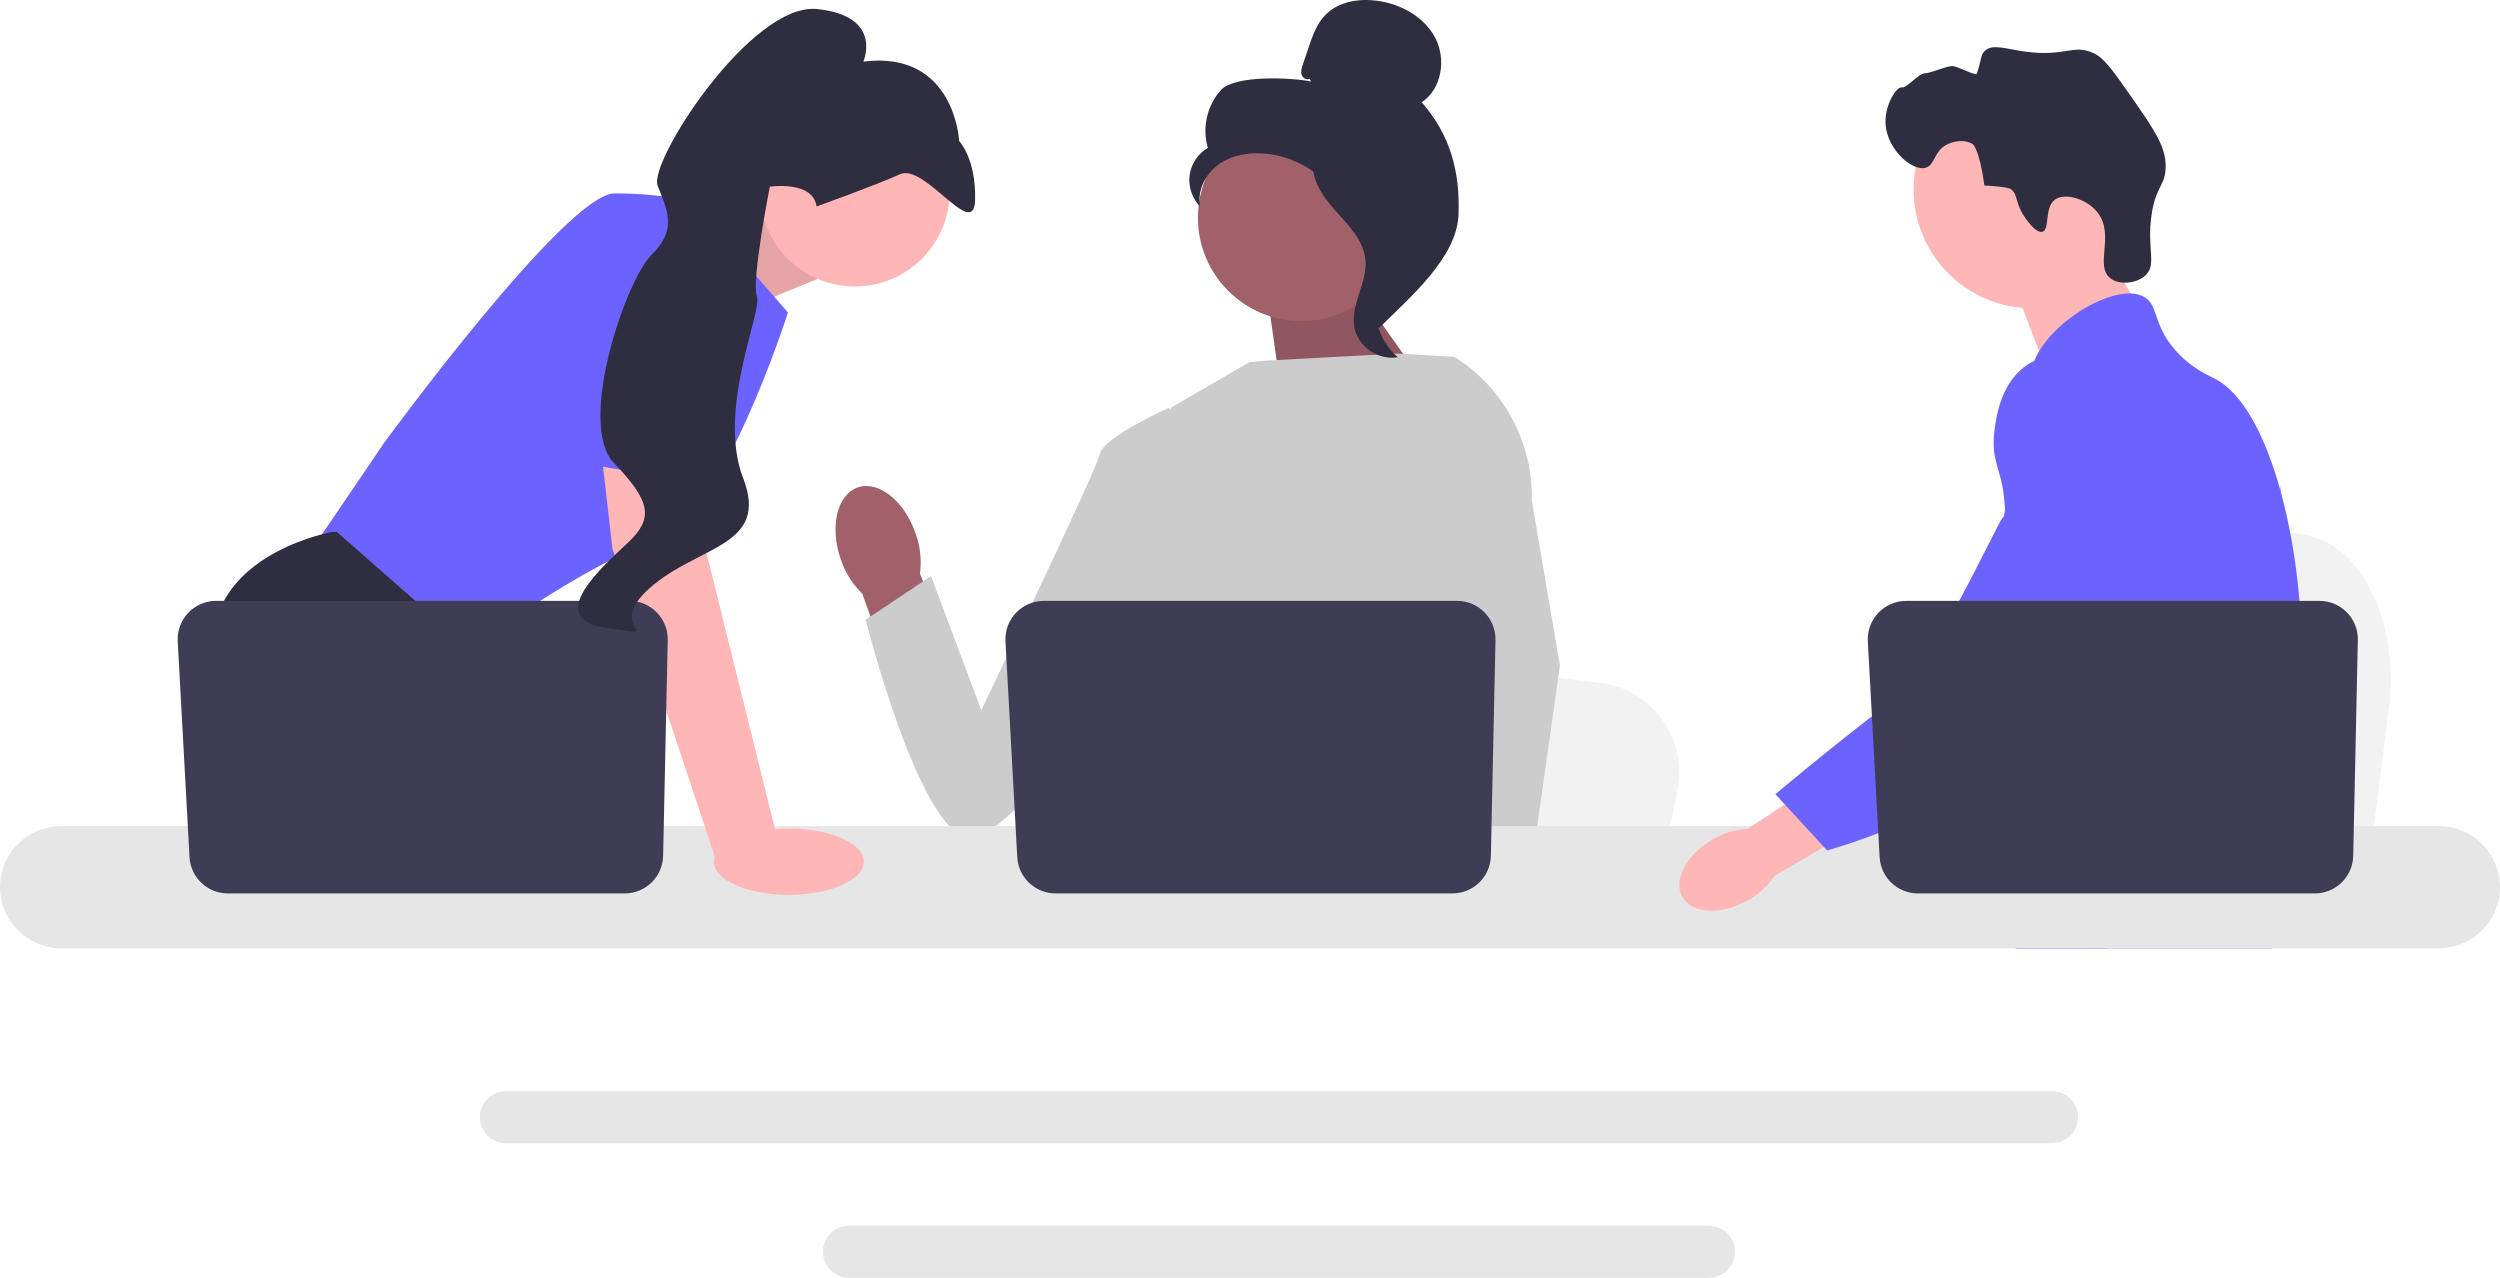
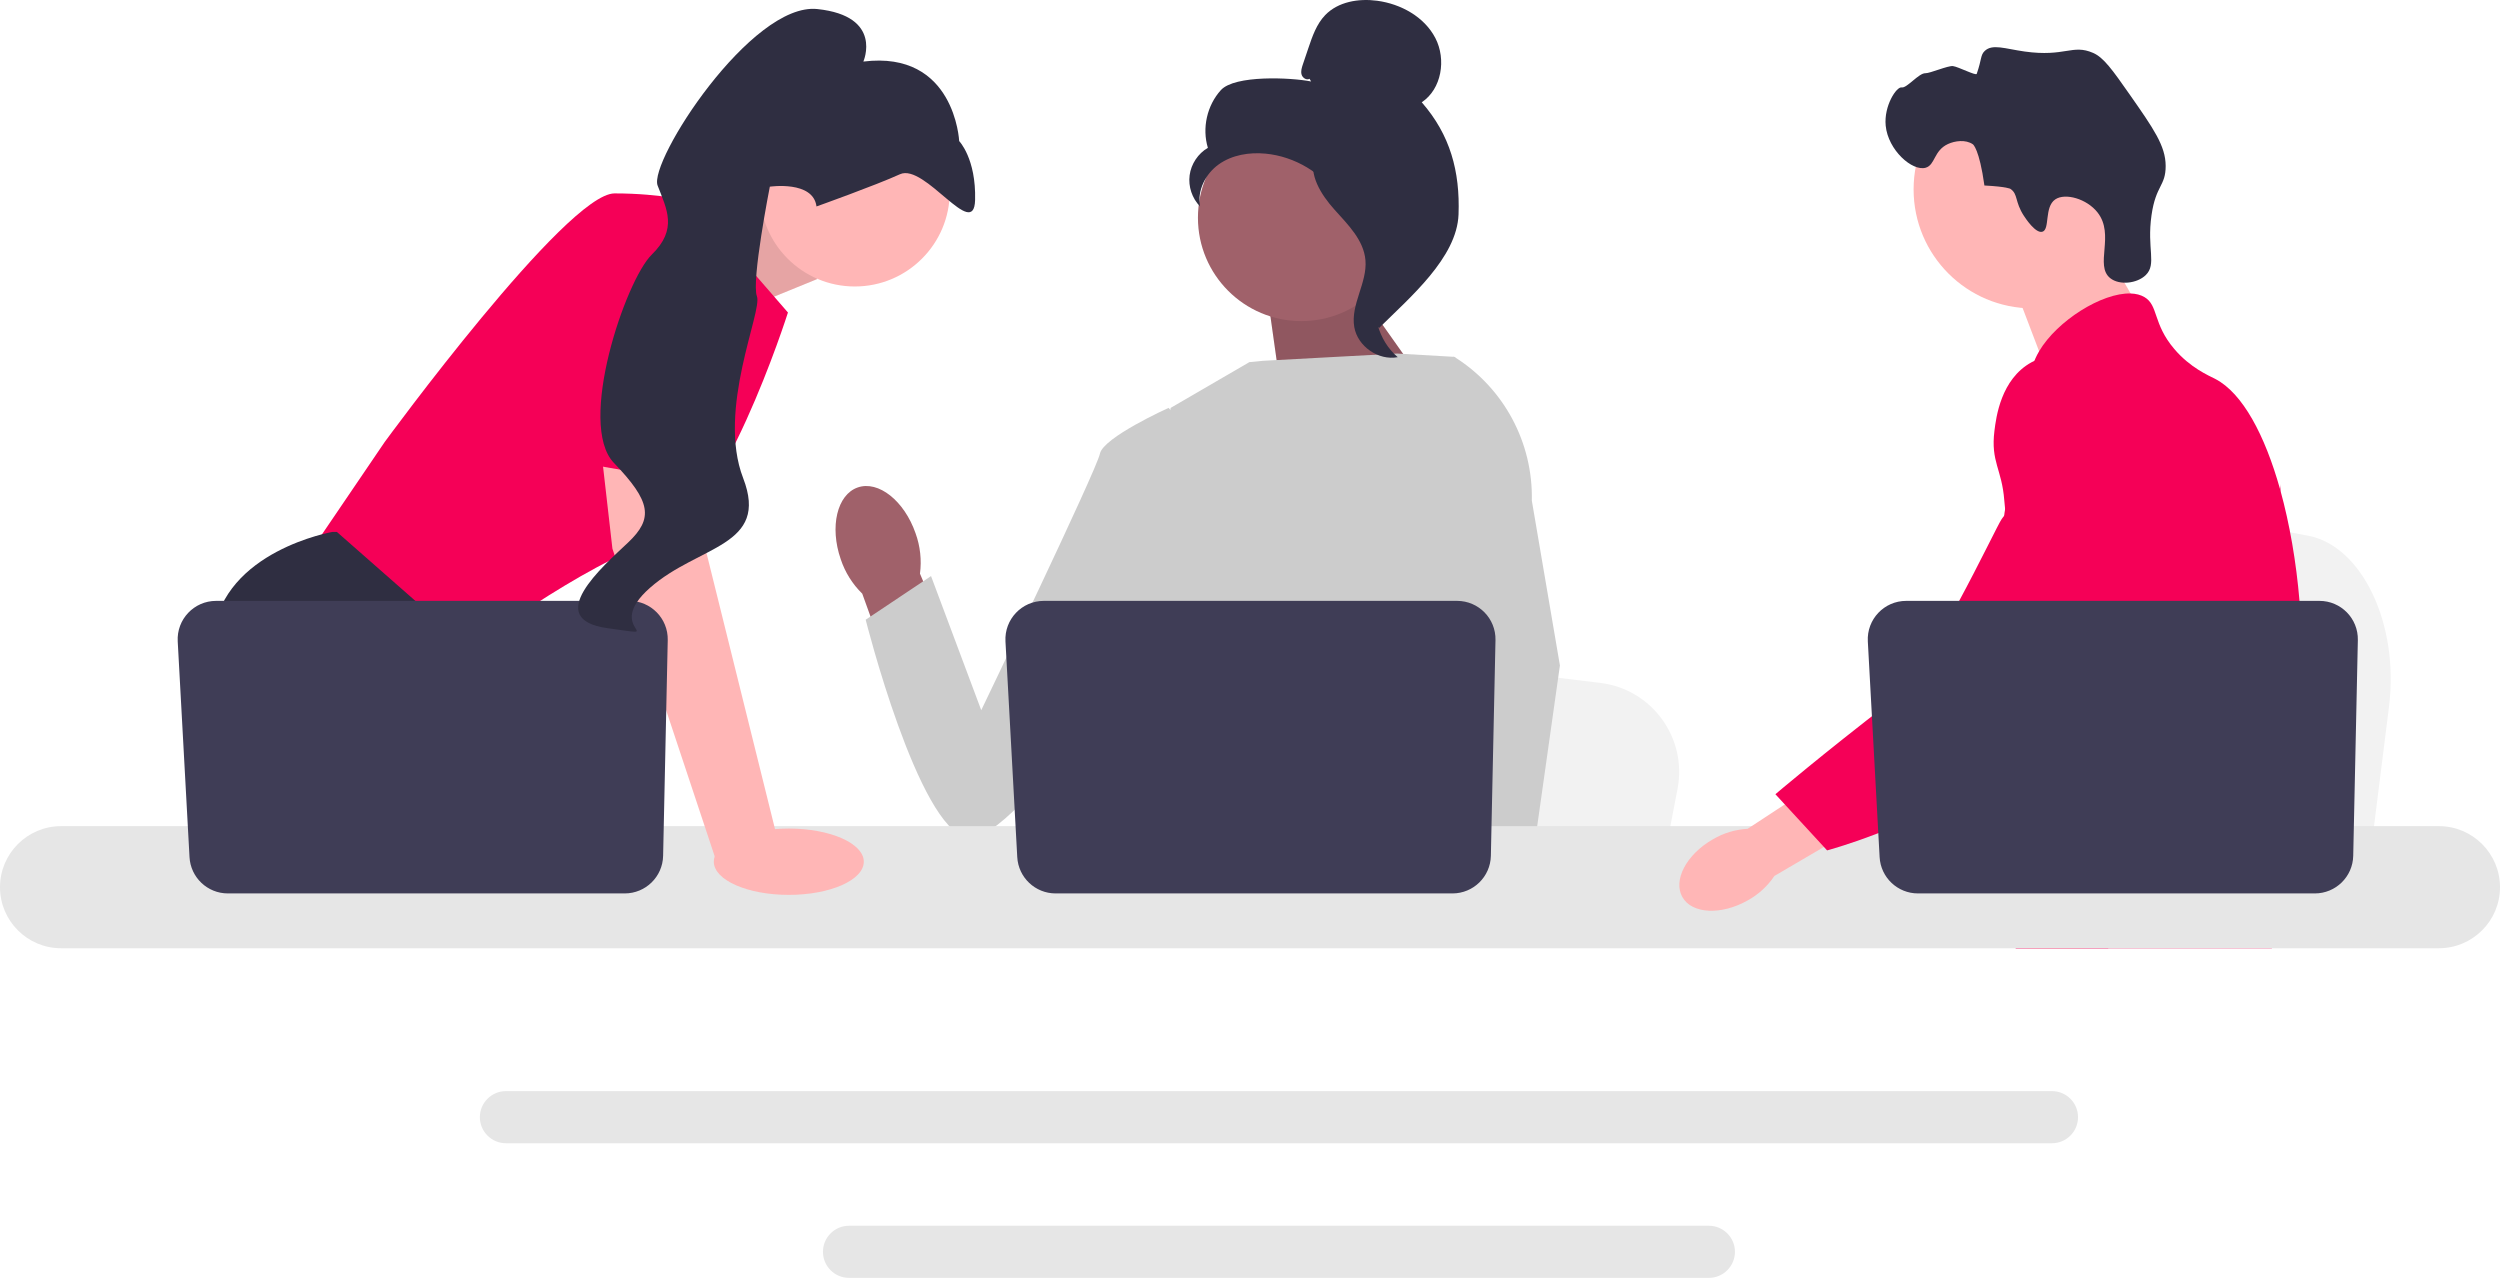
<svg xmlns="http://www.w3.org/2000/svg" width="866.81" height="443.068" viewBox="0 0 866.81 443.068">
  <path d="M828.335,244.952l-2.715,21.622-6.739,53.704h-135.383c1.057-12.037,2.502-29.362,4.046-48.065,.152-1.868,.312-3.748,.464-5.639,3.872-47.014,8.108-100.216,8.108-100.216l17.799,3.316,34.532,6.421,14.071,2.615,37.681,7.017c18.787,3.491,31.71,30.693,28.135,59.226Z" fill="#f2f2f2" />
  <polygon points="725.93 79.358 742.579 108.492 710.58 131.169 696.93 95.358 725.93 79.358" fill="#ffb6b6" />
  <circle cx="704.735" cy="65.675" r="41.244" fill="#ffb6b6" />
  <path d="M701.774,74.896c-3.275-4.984-1.99-7.591-4.731-9.423-0-0-1.103-.737-8.999-1.157h0c-1.768-12.724-3.975-14.267-3.975-14.267-2.543-1.778-6.318-1.201-8.666-.113-4.966,2.3-4.391,7.269-7.735,8.22-4.619,1.314-13.024-6.092-13.852-14.569-.675-6.915,3.78-13.631,5.547-13.276,1.752,.352,5.947-5.003,8.212-4.92,1.547,.056,7.867-2.691,9.567-2.476,1.857,.235,7.978,3.429,8.234,2.699,1.773-5.072,1.252-6.479,2.756-7.93,2.665-2.571,7.026-.781,13.866,.181,14.074,1.978,16.531-2.663,23.743,.483,3.644,1.589,6.692,5.874,12.641,14.38,8.319,11.895,12.479,17.842,12.506,24.779,.027,7.074-3.398,6.625-4.903,17.098-1.675,11.658,1.884,16.989-2.004,20.777-3.005,2.927-9.113,3.622-12.322,1.053-5.494-4.399,1.696-15.012-4.384-22.767-3.732-4.76-11.238-6.878-14.676-4.525-3.888,2.66-1.746,10.469-4.48,11.21-2.341,.634-5.772-4.588-6.343-5.457Z" fill="#2f2e41" />
-   <path d="M797.85,237.338c-1.15,19.67-5.72,25.88-7.32,49.11-.35,5.1-.56,11.02-.56,18.08,0,1.8,.01,3.54,.01,5.24,0,3.62-.069,7.04-.49,10.51-.319,2.77-.869,5.56-1.779,8.5h-88.83c-.01-.02-.01-.04-.021-.06-.52-2.26-.85-4.42-1.1-6.49-.08-.66-.15-1.31-.21-1.95-.08-.75-.15-1.49-.22-2.22-.271-2.91-.54-5.66-1.181-8.29-.859-3.63-2.42-7.05-5.62-10.35-1.31-1.35-2.619-2.4-3.899-3.32-.25-.17-.49-.34-.74-.51-3.54-2.43-6.89-4.18-9.79-9.14-.05-.07-.09-.15-.13-.22-.5-.87-1.8-3.15-2.74-6.19-.99-3.16-1.59-7.13-.51-11.19,2.57-9.62,12.09-10.58,19.87-20.3,.84-1.05,1.67-2.21,2.46-3.5,3.52-5.72,4.47-10.76,5.59-16.75,.18-.97,.34-1.93,.47-2.86,.101-.7,.19-1.39,.261-2.07,.619-5.71,.319-10.63-.41-15.03-2.38-14.41-9.4-23.33-4.44-36.26,1.561-4.06,3.771-7.11,6-9.72,4.72-5.53,9.57-9.12,8.73-16.26-.851-7.2-6.311-8.19-6.92-14.48-.311-3.18,.729-6.53,2.68-9.82v-.01c6.24-10.59,21.82-20.34,31.72-20.03,1.83,.05,3.45,.46,4.8,1.25,4.891,2.88,2.851,9.17,10.341,17.99,5.569,6.55,11.869,9.17,14.26,10.41,9.47,4.94,17.17,19.51,22.399,38.14,.04,.14,.08,.28,.12,.43,3.23,11.67,5.511,24.92,6.641,38.36,.479,5.69,.76,11.41,.819,17.07,.051,4.52-.05,8.44-.26,11.93Z" fill="#6c63ff" />
+   <path d="M797.85,237.338c-1.15,19.67-5.72,25.88-7.32,49.11-.35,5.1-.56,11.02-.56,18.08,0,1.8,.01,3.54,.01,5.24,0,3.62-.069,7.04-.49,10.51-.319,2.77-.869,5.56-1.779,8.5h-88.83c-.01-.02-.01-.04-.021-.06-.52-2.26-.85-4.42-1.1-6.49-.08-.66-.15-1.31-.21-1.95-.08-.75-.15-1.49-.22-2.22-.271-2.91-.54-5.66-1.181-8.29-.859-3.63-2.42-7.05-5.62-10.35-1.31-1.35-2.619-2.4-3.899-3.32-.25-.17-.49-.34-.74-.51-3.54-2.43-6.89-4.18-9.79-9.14-.05-.07-.09-.15-.13-.22-.5-.87-1.8-3.15-2.74-6.19-.99-3.16-1.59-7.13-.51-11.19,2.57-9.62,12.09-10.58,19.87-20.3,.84-1.05,1.67-2.21,2.46-3.5,3.52-5.72,4.47-10.76,5.59-16.75,.18-.97,.34-1.93,.47-2.86,.101-.7,.19-1.39,.261-2.07,.619-5.71,.319-10.63-.41-15.03-2.38-14.41-9.4-23.33-4.44-36.26,1.561-4.06,3.771-7.11,6-9.72,4.72-5.53,9.57-9.12,8.73-16.26-.851-7.2-6.311-8.19-6.92-14.48-.311-3.18,.729-6.53,2.68-9.82v-.01c6.24-10.59,21.82-20.34,31.72-20.03,1.83,.05,3.45,.46,4.8,1.25,4.891,2.88,2.851,9.17,10.341,17.99,5.569,6.55,11.869,9.17,14.26,10.41,9.47,4.94,17.17,19.51,22.399,38.14,.04,.14,.08,.28,.12,.43,3.23,11.67,5.511,24.92,6.641,38.36,.479,5.69,.76,11.41,.819,17.07,.051,4.52-.05,8.44-.26,11.93Z" fill="#f50057" />
  <g>
    <polygon points="731.331 304.728 729.52 309.768 728.38 312.927 725.74 320.278 722.68 328.778 703.01 328.778 706.31 320.278 707.84 316.318 710.38 309.768 714.64 298.768 731.331 304.728" fill="#ffb6b6" />
-     <path d="M790.84,167.827c-.05,.65-.12,1.37-.19,2.15-.779,7.94-2.62,22.15-5.31,38.36-1.42,8.55-3.08,17.66-4.95,26.71-4.02,19.53-9.02,38.76-14.67,51.4-1.01,2.28-2.05,4.34-3.11,6.16-.81,1.39-1.66,2.76-2.55,4.11-2.88,4.43-6.11,8.63-9.46,12.55-.13,.17-.28,.33-.43,.5-.54,.64-1.101,1.27-1.66,1.9-2.74,3.09-5.54,5.97-8.25,8.61-3.3,3.22-6.48,6.07-9.33,8.5h-31.94l-.13-.06-4.6-2.04s1.31-1.54,3.5-4.45c.45-.59,.93-1.24,1.45-1.95,.64-.87,1.33-1.83,2.069-2.87,1.54-2.18,3.29-4.74,5.17-7.64,3.641-5.61,7.79-12.51,11.98-20.5,.48-.93,.97-1.87,1.46-2.82,.01-.03,.03-.06,.04-.09,.83-1.62,1.65-3.29,2.47-4.99,6.95-14.46,8.94-26.46,9.511-30.35,.8-5.5,1.909-13.19,1.609-21.65-.2-5.58-1.01-11.48-2.939-17.34v-.01c-.4-1.23-.851-2.46-1.36-3.68-.91-2.19-1.99-4.35-3.271-6.48-5.649-9.38-10.239-9.77-13.89-19.99-1.08-3.03-3.53-9.87-2.78-17.09v-.01c.091-.89,.24-1.79,.44-2.69v-.01c.05-.25,.12-.51,.19-.76,.569-2.21,1.51-4.4,2.939-6.48,2.79-4.04,6.6-6.44,10.01-7.87l.011-.01c3.939-1.64,7.34-1.99,8-2.05,14.609-1.3,25.939,10.98,32.13,17.69,2.39,2.59,4.58,4.76,6.58,6.53,15.569,13.9,19.84,5.02,20.949,.43,.17-.71,.261-1.32,.311-1.72Z" fill="#6c63ff" />
-     <path d="M790.89,167.308c0,.05-.01,.22-.05,.5,.02-.15,.03-.3,.04-.44,0-.03,0-.05,.01-.06Z" fill="#6c63ff" />
+     <path d="M790.84,167.827c-.05,.65-.12,1.37-.19,2.15-.779,7.94-2.62,22.15-5.31,38.36-1.42,8.55-3.08,17.66-4.95,26.71-4.02,19.53-9.02,38.76-14.67,51.4-1.01,2.28-2.05,4.34-3.11,6.16-.81,1.39-1.66,2.76-2.55,4.11-2.88,4.43-6.11,8.63-9.46,12.55-.13,.17-.28,.33-.43,.5-.54,.64-1.101,1.27-1.66,1.9-2.74,3.09-5.54,5.97-8.25,8.61-3.3,3.22-6.48,6.07-9.33,8.5h-31.94l-.13-.06-4.6-2.04s1.31-1.54,3.5-4.45c.45-.59,.93-1.24,1.45-1.95,.64-.87,1.33-1.83,2.069-2.87,1.54-2.18,3.29-4.74,5.17-7.64,3.641-5.61,7.79-12.51,11.98-20.5,.48-.93,.97-1.87,1.46-2.82,.01-.03,.03-.06,.04-.09,.83-1.62,1.65-3.29,2.47-4.99,6.95-14.46,8.94-26.46,9.511-30.35,.8-5.5,1.909-13.19,1.609-21.65-.2-5.58-1.01-11.48-2.939-17.34v-.01c-.4-1.23-.851-2.46-1.36-3.68-.91-2.19-1.99-4.35-3.271-6.48-5.649-9.38-10.239-9.77-13.89-19.99-1.08-3.03-3.53-9.87-2.78-17.09v-.01c.091-.89,.24-1.79,.44-2.69v-.01c.05-.25,.12-.51,.19-.76,.569-2.21,1.51-4.4,2.939-6.48,2.79-4.04,6.6-6.44,10.01-7.87l.011-.01c3.939-1.64,7.34-1.99,8-2.05,14.609-1.3,25.939,10.98,32.13,17.69,2.39,2.59,4.58,4.76,6.58,6.53,15.569,13.9,19.84,5.02,20.949,.43,.17-.71,.261-1.32,.311-1.72Z" fill="#f50057" />
+     <path d="M790.89,167.308c0,.05-.01,.22-.05,.5,.02-.15,.03-.3,.04-.44,0-.03,0-.05,.01-.06Z" fill="#f50057" />
  </g>
  <path d="M711.47,378.318H175.42c-4.98,0-9.04,4.05-9.04,9.03,0,4.99,4.06,9.04,9.04,9.04H711.47c4.979,0,9.03-4.05,9.03-9.04,0-4.98-4.051-9.03-9.03-9.03Z" fill="#e6e6e6" />
  <path d="M592.51,424.998H294.37c-4.98,0-9.03,4.05-9.03,9.03s4.05,9.04,9.03,9.04h298.14c4.98,0,9.04-4.06,9.04-9.04s-4.06-9.03-9.04-9.03Z" fill="#e6e6e6" />
  <polygon points="235.069 81.275 268.853 67.057 283.344 96.762 247.842 111.253 235.069 81.275" fill="#ffb6b6" />
  <polygon points="235.069 81.275 268.853 67.057 283.344 96.762 247.842 111.253 235.069 81.275" opacity=".1" />
-   <path d="M239.872,69.955l33.328,38.4s-23.185,73.177-46.369,79.698-65.932,38.4-65.932,38.4l-53.615-34.777,26.083-38.4s63.034-86.218,79.698-86.218c16.664,0,26.807,2.898,26.807,2.898Z" fill="#6c63ff" />
+   <path d="M239.872,69.955l33.328,38.4s-23.185,73.177-46.369,79.698-65.932,38.4-65.932,38.4l-53.615-34.777,26.083-38.4s63.034-86.218,79.698-86.218c16.664,0,26.807,2.898,26.807,2.898Z" fill="#f50057" />
  <path d="M194.843,320.278H117.261l-4.905-6.557-20.026-26.771-4.608-6.158s-17.389-31.879-13.766-60.86c3.623-28.981,41.298-35.502,41.298-35.502h1.55l46.123,40.53-2.753,37.719,14.606,24.272,20.062,33.328Z" fill="#2f2e41" />
  <polygon points="133.15 320.278 112.356 320.278 112.356 289.486 133.15 320.278" fill="#2f2e41" />
  <path d="M581.644,273.532l-2.587,13.418-6.419,33.328h-128.958c1.007-7.47,2.384-18.222,3.854-29.829,.145-1.159,.297-2.326,.442-3.499,3.688-29.177,7.723-62.193,7.723-62.193l16.954,2.058,32.893,3.985,13.404,1.623,35.893,4.354c17.896,2.166,30.205,19.048,26.8,36.755Z" fill="#f2f2f2" />
  <path d="M764.144,320.278h-69.945c1.065-1.253,1.666-1.978,1.666-1.978l20.968-3.463,43.203-7.129s1.971,5.093,4.108,12.571Z" fill="#2f2e41" />
  <polygon points="467.455 95.766 497.873 138.784 444.814 140.369 439.119 99.942 467.455 95.766" fill="#a0616a" />
  <polygon points="467.455 95.766 497.873 138.784 444.814 140.369 439.119 99.942 467.455 95.766" opacity=".1" />
-   <path id="uuid-ae755ff6-bb09-410e-86b1-7d1b81a37005-656" d="M317.446,184.896c-3.903-11.259-12.876-18.372-20.041-15.887-7.165,2.485-9.808,13.625-5.902,24.888,1.499,4.52,4.058,8.616,7.464,11.945l17.14,47.497,22.117-8.518-19.245-45.919c.615-4.724,.089-9.526-1.533-14.005Z" fill="#a0616a" />
+   <path id="uuid-ae755ff6-bb09-410e-86b1-7d1b81a37005-220" d="M317.446,184.896c-3.903-11.259-12.876-18.372-20.041-15.887-7.165,2.485-9.808,13.625-5.902,24.888,1.499,4.52,4.058,8.616,7.464,11.945l17.14,47.497,22.117-8.518-19.245-45.919c.615-4.724,.089-9.526-1.533-14.005Z" fill="#a0616a" />
  <path d="M523.347,162.977l-.042,43.841-4.079,16.193-8.39,33.306-6.108,30.633-4.55,22.822-1.623,8.151c-1.224,.819-2.442,1.601-3.659,2.355h-105.976c-6.021-3.615-9.39-6.427-9.39-6.427,0,0,1.666-1.565,3.572-4.079,3.217-4.246,7.108-11.201,4.724-17.845-.5-1.391-.63-3.086-.478-4.977,.971-12.476,14.056-33.574,14.056-33.574l-2.71-31.314-1.188-13.722,8.378-66.91,27.307-15.874,4.714-.456,46.536-2.514,19.234,1.108,.877,.239,18.794,39.045Z" fill="#ccc" />
  <g>
    <polygon points="525.414 320.278 502.229 320.278 501.208 309.772 501.186 309.562 507.75 309.113 524.827 307.947 525.124 314.235 525.356 319.061 525.414 320.278" fill="#ffb6b6" />
    <path d="M531.121,173.576l9.739,57.143-7.948,56.23-1.239,8.752-2.188,15.454-.674,4.753,.022,.514,.167,3.855h-27.532l-1.014-10.506-.087-.942-2.072-21.518-.036-.362-4.398-45.63,8.622-32.98,.638-2.427v-.007l3.751-56.469-2.905-25.663-.029-.239c.058,.036,.109,.073,.167,.109,.152,.094,.304,.188,.449,.29,16.925,10.737,27.01,29.575,26.568,49.644Z" fill="#ccc" />
  </g>
  <path d="M415.748,152.379l-10.587-10.951s-22.664,10.218-23.794,15.886c-1.13,5.669-41.146,88.926-41.146,88.926l-17.41-46.499-22.662,15.13s18.184,72.192,35.19,75.581,74.002-85.446,74.002-85.446l6.408-52.628Z" fill="#ccc" />
  <path d="M845.64,286.447H21.16c-11.67,0-21.16,9.5-21.16,21.17s9.49,21.16,21.16,21.16H845.64c11.67,0,21.17-9.49,21.17-21.16s-9.5-21.17-21.17-21.17Z" fill="#e6e6e6" />
  <path d="M518.522,221.94l-1.603,74.802c-.155,7.241-6.07,13.03-13.312,13.03h-137.603c-7.071,0-12.91-5.528-13.296-12.589l-4.089-74.802c-.417-7.628,5.656-14.042,13.296-14.042h143.295c7.466,0,13.472,6.137,13.312,13.601Z" fill="#3f3d56" />
  <circle cx="296.385" cy="66.41" r="32.922" fill="#ffb6b6" />
  <polygon points="241.321 152.551 244.944 191.675 269.578 290.935 248.296 298.394 212.34 190.226 207.374 146.755 241.321 152.551" fill="#ffb6b6" />
  <path d="M231.522,221.94l-1.603,74.802c-.155,7.241-6.07,13.03-13.312,13.03H79.004c-7.071,0-12.91-5.528-13.296-12.589l-4.089-74.802c-.417-7.628,5.656-14.042,13.296-14.042H218.21c7.466,0,13.472,6.137,13.312,13.601Z" fill="#3f3d56" />
  <ellipse cx="273.5" cy="298.778" rx="26" ry="11.5" fill="#ffb6b6" />
-   <path d="M190.242,158.532l14.853-79.158s41.298-5.796,42.747,7.97-1.035,81.042-1.035,81.042l-56.564-9.853Z" fill="#6c63ff" />
+   <path d="M190.242,158.532l14.853-79.158s41.298-5.796,42.747,7.97-1.035,81.042-1.035,81.042l-56.564-9.853Z" fill="#f50057" />
  <path d="M283.095,71.586s20.365-7.268,28.956-11.179c8.591-3.911,25.657,23.366,26.037,8.96,.38-14.406-5.518-20.447-5.518-20.447,0,0-1.473-31.515-33.223-27.575,0,0,6.984-15.767-15.941-18.205-22.925-2.438-58.589,52.921-55.395,61.194,3.194,8.273,7.023,15.113-2.039,23.959-9.062,8.846-26.03,58.769-13.12,72.203,12.91,13.434,13.758,19.264,4.912,27.621-8.846,8.358-29.754,26.53-7.147,29.685,22.607,3.155-2.068,.799,14.786-14.026,16.854-14.825,41.447-14.219,32.265-38.005-9.183-23.785,6.771-57.869,4.775-63.04-1.996-5.171,4.473-38.005,4.473-38.005,0,0,15.055-2.212,16.181,6.86Z" fill="#2f2e41" />
  <g>
    <circle cx="451.191" cy="75.499" r="35.838" fill="#a0616a" />
    <path d="M454.051,27.317c-1.037,.605-2.426-.311-2.759-1.464-.333-1.154,.055-2.379,.439-3.516l1.934-5.727c1.371-4.062,2.827-8.266,5.797-11.357,4.483-4.666,11.607-5.853,18.02-4.993,8.236,1.104,16.362,5.564,20.191,12.939,3.829,7.375,2.199,17.665-4.72,22.266,9.862,11.303,13.3,23.901,12.757,38.892-.543,14.991-16.879,28.788-27.533,39.348-2.379-1.442-4.542-8.201-3.234-10.656,1.308-2.455-.566-5.3,1.054-7.561,1.62-2.262,2.976,1.34,1.338-.909-1.034-1.419,3.001-4.684,1.464-5.533-7.432-4.108-9.903-13.371-14.571-20.465-5.63-8.556-15.265-14.35-25.462-15.312-5.617-.53-11.55,.43-16.154,3.691-4.604,3.261-7.585,9.089-6.517,14.629-2.765-2.808-4.141-6.922-3.622-10.828,.519-3.906,2.922-7.518,6.325-9.506-2.069-6.841-.297-14.711,4.505-20.005,4.802-5.294,24.28-4.392,31.291-2.999l-.542-.93Z" fill="#2f2e41" />
    <path d="M455.14,53.475c9.285,1.002,15.989,9.045,21.65,16.473,3.263,4.281,6.681,9.009,6.599,14.391-.083,5.441-3.721,10.109-5.46,15.265-2.842,8.429-.072,18.457,6.693,24.233-6.685,1.269-13.911-3.744-15.065-10.449-1.343-7.806,4.574-15.34,3.873-23.23-.617-6.951-6.095-12.301-10.752-17.498-4.657-5.197-9.03-12.094-6.888-18.735l-.65-.45Z" fill="#2f2e41" />
  </g>
  <g>
-     <path id="uuid-aec20554-f6ec-4c5b-9d97-717cd04239bf-657" d="M593.947,290.977c-9.197,5.231-13.952,14.216-10.623,20.069,3.33,5.852,13.483,6.355,22.683,1.121,3.703-2.04,6.864-4.938,9.218-8.45l38.687-22.656-11.019-17.928-36.969,24.238c-4.223,.228-8.331,1.465-11.978,3.607Z" fill="#ffb6b6" />
-     <path d="M724.935,124.841c-1.156-.458-11.3-4.3-20.561,.772-10.638,5.826-12.281,19.126-12.858,23.791-1.331,10.776,2.591,13.191,3.419,24.101,1.549,20.41,5.633-2.874-.889,6.442-2.258,3.225-25.317,53.198-38.034,62.986-24.733,19.037-40.439,32.444-40.439,32.444l17.93,19.477s28.333-7.549,53.376-23.81c25.688-16.68,38.532-25.02,48.469-41.335,.856-1.405,21.331-36.176,10.335-74.624-2.508-8.77-7.104-24.839-20.747-30.245Z" fill="#6c63ff" />
+     <path id="uuid-aec20554-f6ec-4c5b-9d97-717cd04239bf-221" d="M593.947,290.977c-9.197,5.231-13.952,14.216-10.623,20.069,3.33,5.852,13.483,6.355,22.683,1.121,3.703-2.04,6.864-4.938,9.218-8.45l38.687-22.656-11.019-17.928-36.969,24.238c-4.223,.228-8.331,1.465-11.978,3.607Z" fill="#ffb6b6" />
+     <path d="M724.935,124.841c-1.156-.458-11.3-4.3-20.561,.772-10.638,5.826-12.281,19.126-12.858,23.791-1.331,10.776,2.591,13.191,3.419,24.101,1.549,20.41,5.633-2.874-.889,6.442-2.258,3.225-25.317,53.198-38.034,62.986-24.733,19.037-40.439,32.444-40.439,32.444l17.93,19.477s28.333-7.549,53.376-23.81c25.688-16.68,38.532-25.02,48.469-41.335,.856-1.405,21.331-36.176,10.335-74.624-2.508-8.77-7.104-24.839-20.747-30.245Z" fill="#f50057" />
  </g>
  <path d="M817.522,221.94l-1.603,74.802c-.155,7.241-6.07,13.03-13.312,13.03h-137.603c-7.071,0-12.91-5.528-13.296-12.589l-4.089-74.802c-.417-7.628,5.656-14.042,13.296-14.042h143.295c7.466,0,13.472,6.137,13.312,13.601Z" fill="#3f3d56" />
</svg>
